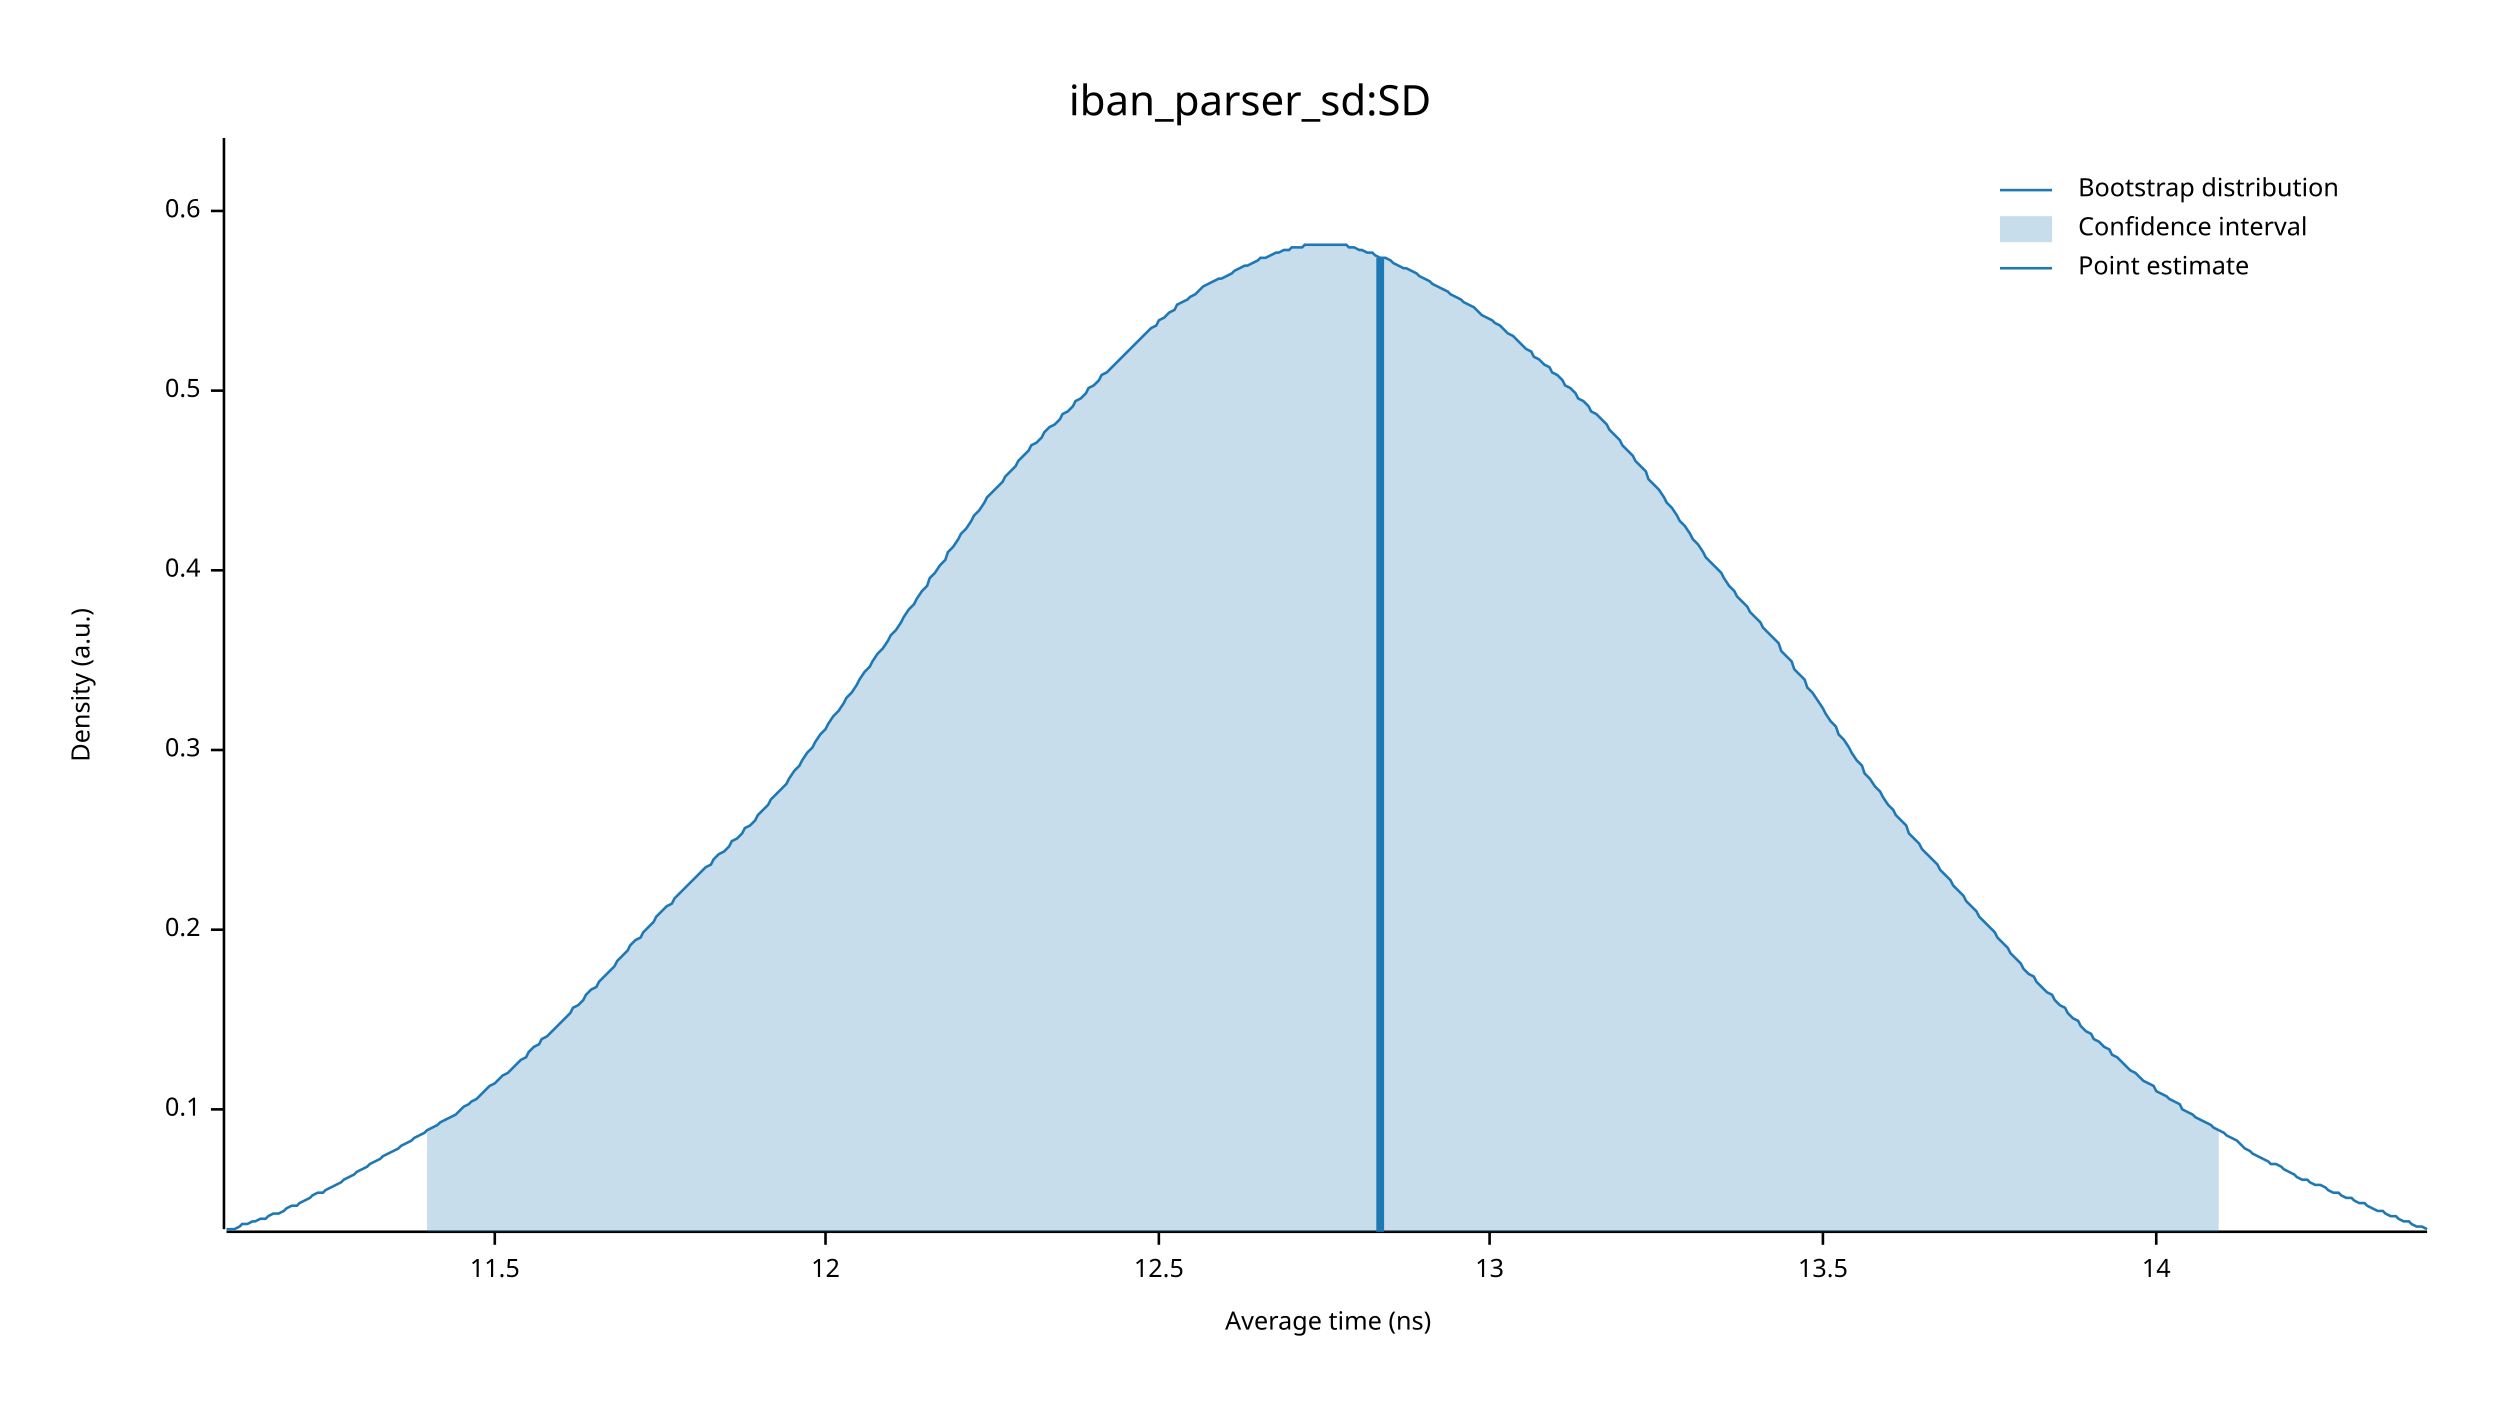
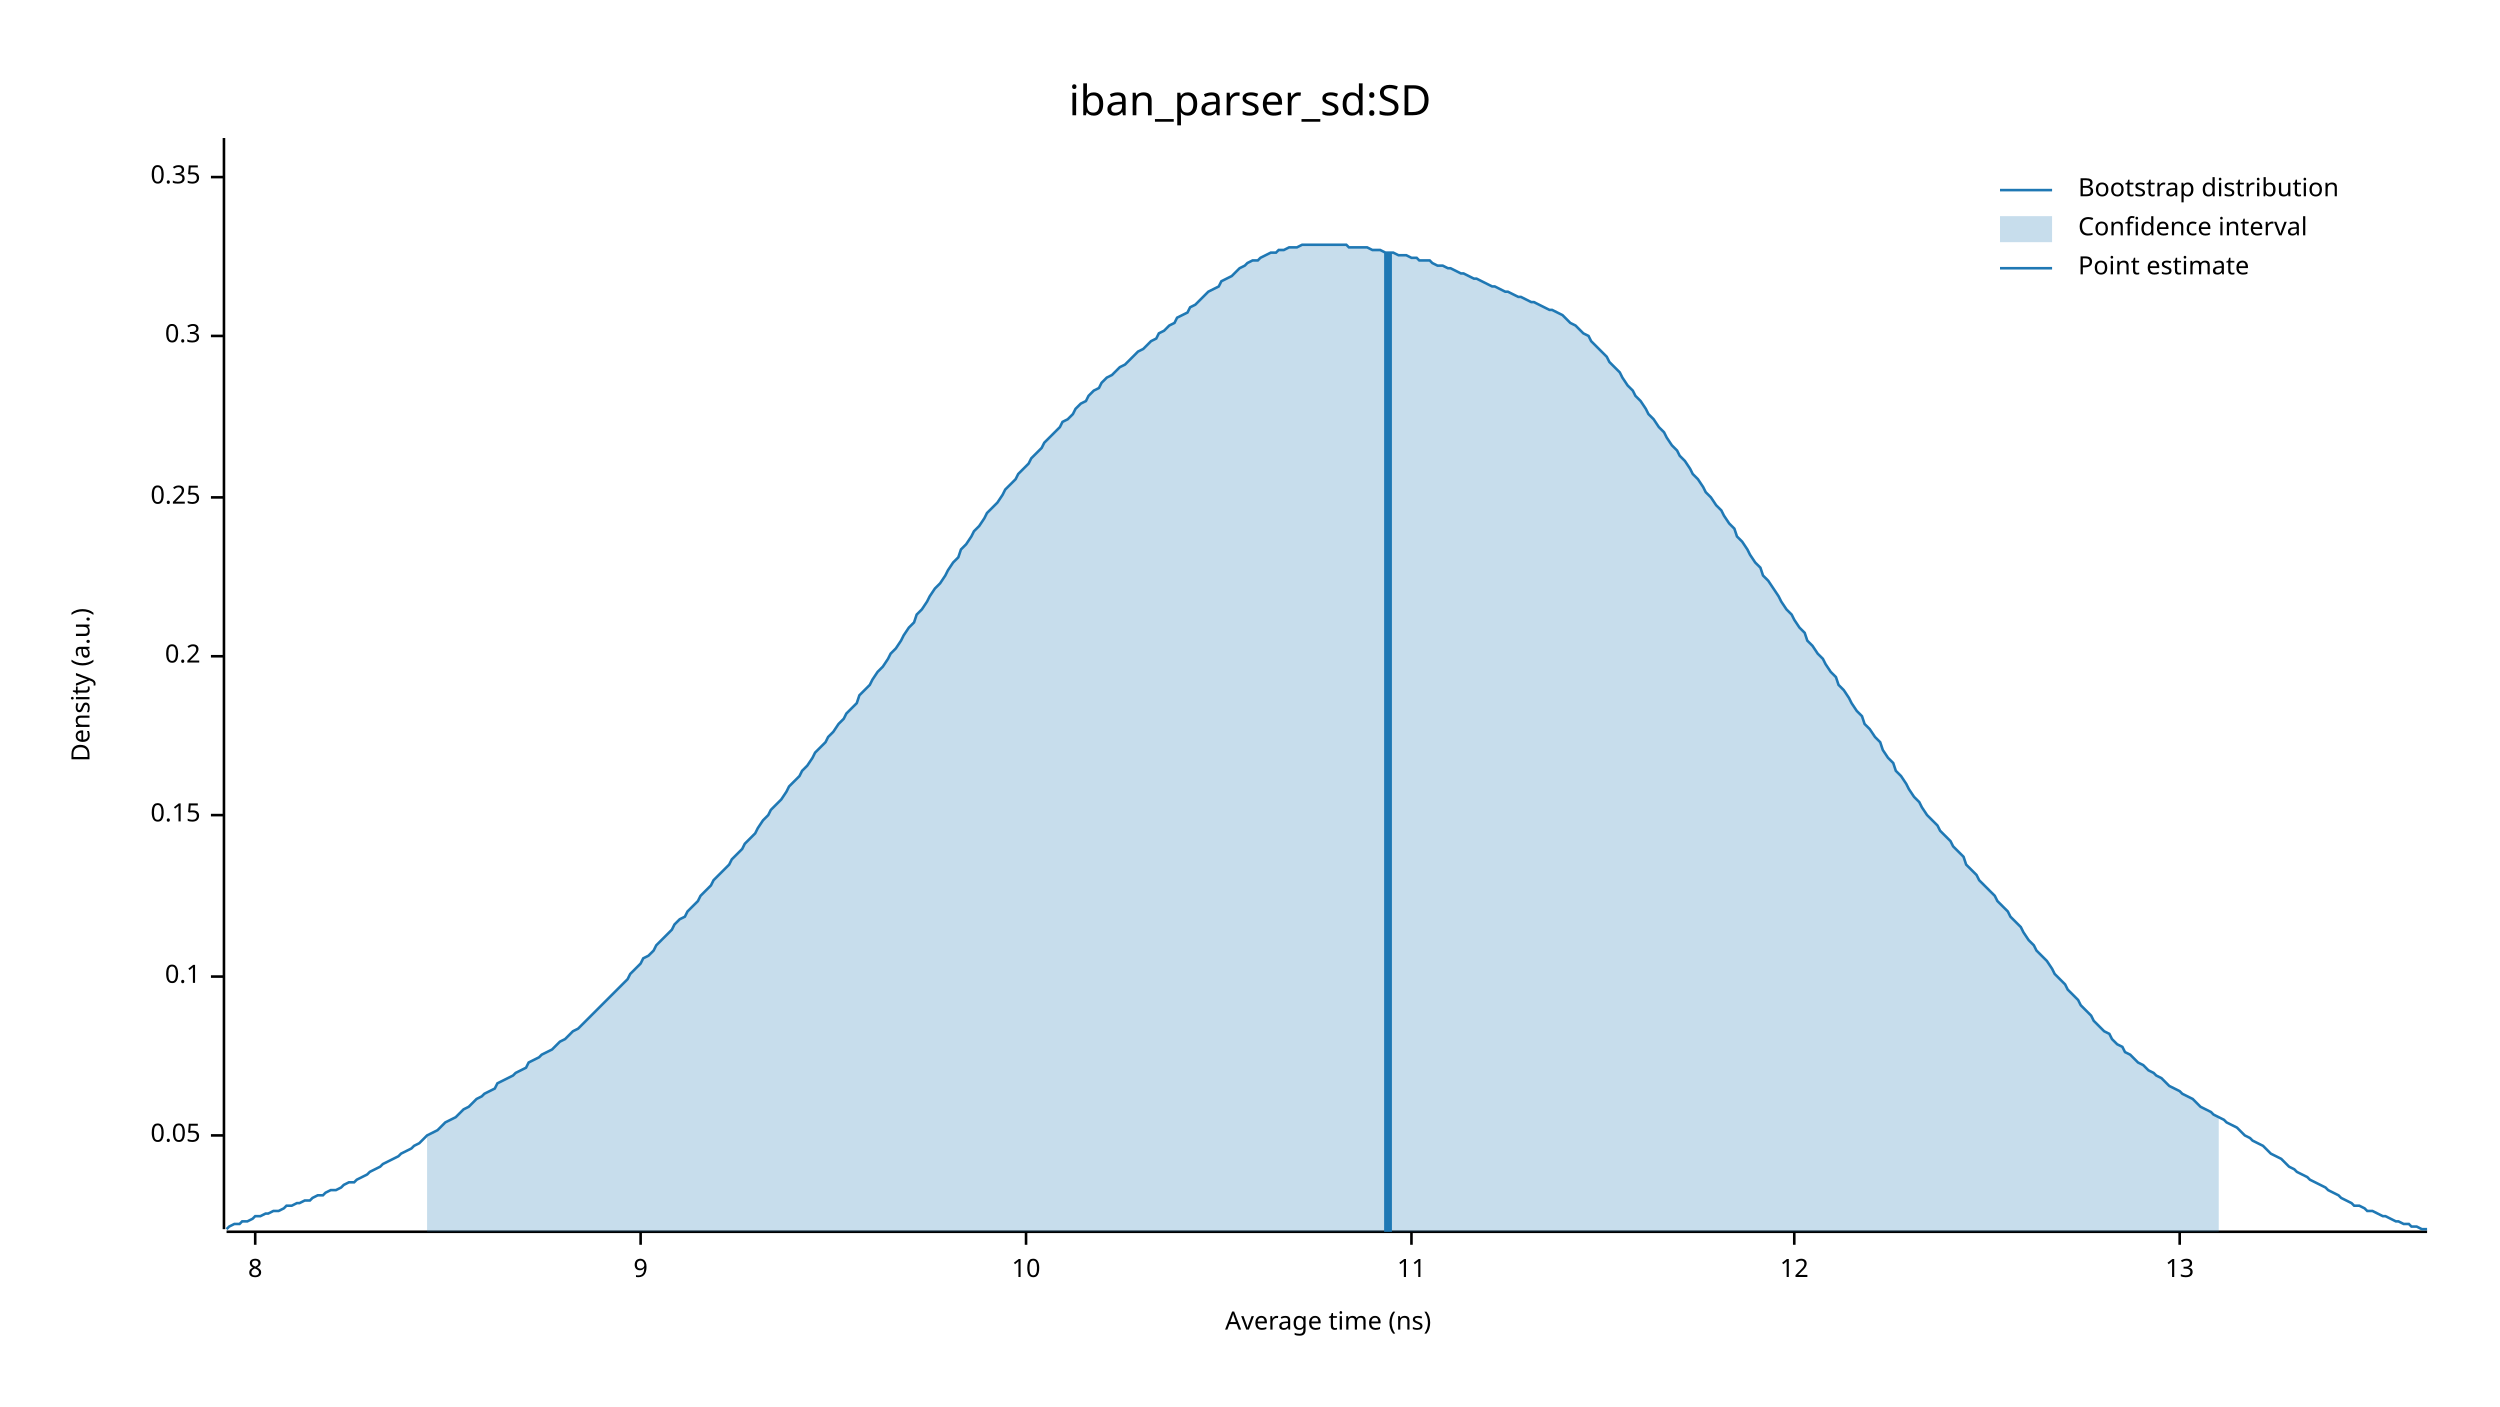
<svg xmlns="http://www.w3.org/2000/svg" width="960" height="540" viewBox="0 0 960 540">
  <text x="480" y="32" dy="0.76em" text-anchor="middle" font-family="sans-serif" font-size="16.129" opacity="1" fill="#000000">
iban_parser_sd:SD
</text>
  <text x="27" y="263" dy="0.76em" text-anchor="middle" font-family="sans-serif" font-size="9.677" opacity="1" fill="#000000" transform="rotate(270, 27, 263)">
Density (a.u.)
</text>
  <text x="510" y="513" dy="-0.5ex" text-anchor="middle" font-family="sans-serif" font-size="9.677" opacity="1" fill="#000000">
Average time (ns)
</text>
  <polyline fill="none" opacity="1" stroke="#000000" stroke-width="1" points="86,53 86,472 " />
-   <text x="77" y="426" dy="0.5ex" text-anchor="end" font-family="sans-serif" font-size="9.677" opacity="1" fill="#000000">
+   <text x="77" y="436" dy="0.5ex" text-anchor="end" font-family="sans-serif" font-size="9.677" opacity="1" fill="#000000">
+ 0.05
+ </text>
+   <polyline fill="none" opacity="1" stroke="#000000" stroke-width="1" points="81,436 86,436 " />
+   <text x="77" y="375" dy="0.5ex" text-anchor="end" font-family="sans-serif" font-size="9.677" opacity="1" fill="#000000">
0.1
</text>
-   <polyline fill="none" opacity="1" stroke="#000000" stroke-width="1" points="81,426 86,426 " />
-   <text x="77" y="357" dy="0.5ex" text-anchor="end" font-family="sans-serif" font-size="9.677" opacity="1" fill="#000000">
+   <polyline fill="none" opacity="1" stroke="#000000" stroke-width="1" points="81,375 86,375 " />
+   <text x="77" y="313" dy="0.5ex" text-anchor="end" font-family="sans-serif" font-size="9.677" opacity="1" fill="#000000">
+ 0.15
+ </text>
+   <polyline fill="none" opacity="1" stroke="#000000" stroke-width="1" points="81,313 86,313 " />
+   <text x="77" y="252" dy="0.5ex" text-anchor="end" font-family="sans-serif" font-size="9.677" opacity="1" fill="#000000">
0.2
</text>
-   <polyline fill="none" opacity="1" stroke="#000000" stroke-width="1" points="81,357 86,357 " />
-   <text x="77" y="288" dy="0.5ex" text-anchor="end" font-family="sans-serif" font-size="9.677" opacity="1" fill="#000000">
+   <polyline fill="none" opacity="1" stroke="#000000" stroke-width="1" points="81,252 86,252 " />
+   <text x="77" y="191" dy="0.5ex" text-anchor="end" font-family="sans-serif" font-size="9.677" opacity="1" fill="#000000">
+ 0.25
+ </text>
+   <polyline fill="none" opacity="1" stroke="#000000" stroke-width="1" points="81,191 86,191 " />
+   <text x="77" y="129" dy="0.5ex" text-anchor="end" font-family="sans-serif" font-size="9.677" opacity="1" fill="#000000">
0.3
</text>
-   <polyline fill="none" opacity="1" stroke="#000000" stroke-width="1" points="81,288 86,288 " />
-   <text x="77" y="219" dy="0.5ex" text-anchor="end" font-family="sans-serif" font-size="9.677" opacity="1" fill="#000000">
- 0.4
+   <polyline fill="none" opacity="1" stroke="#000000" stroke-width="1" points="81,129 86,129 " />
+   <text x="77" y="68" dy="0.5ex" text-anchor="end" font-family="sans-serif" font-size="9.677" opacity="1" fill="#000000">
+ 0.35
</text>
-   <polyline fill="none" opacity="1" stroke="#000000" stroke-width="1" points="81,219 86,219 " />
-   <text x="77" y="150" dy="0.5ex" text-anchor="end" font-family="sans-serif" font-size="9.677" opacity="1" fill="#000000">
- 0.5
+   <polyline fill="none" opacity="1" stroke="#000000" stroke-width="1" points="81,68 86,68 " />
+   <polyline fill="none" opacity="1" stroke="#000000" stroke-width="1" points="87,473 932,473 " />
+   <text x="98" y="483" dy="0.76em" text-anchor="middle" font-family="sans-serif" font-size="9.677" opacity="1" fill="#000000">
+ 8
</text>
-   <polyline fill="none" opacity="1" stroke="#000000" stroke-width="1" points="81,150 86,150 " />
-   <text x="77" y="81" dy="0.5ex" text-anchor="end" font-family="sans-serif" font-size="9.677" opacity="1" fill="#000000">
- 0.6
+   <polyline fill="none" opacity="1" stroke="#000000" stroke-width="1" points="98,473 98,478 " />
+   <text x="246" y="483" dy="0.76em" text-anchor="middle" font-family="sans-serif" font-size="9.677" opacity="1" fill="#000000">
+ 9
</text>
-   <polyline fill="none" opacity="1" stroke="#000000" stroke-width="1" points="81,81 86,81 " />
-   <polyline fill="none" opacity="1" stroke="#000000" stroke-width="1" points="87,473 932,473 " />
-   <text x="190" y="483" dy="0.76em" text-anchor="middle" font-family="sans-serif" font-size="9.677" opacity="1" fill="#000000">
- 11.5
+   <polyline fill="none" opacity="1" stroke="#000000" stroke-width="1" points="246,473 246,478 " />
+   <text x="394" y="483" dy="0.76em" text-anchor="middle" font-family="sans-serif" font-size="9.677" opacity="1" fill="#000000">
+ 10
</text>
-   <polyline fill="none" opacity="1" stroke="#000000" stroke-width="1" points="190,473 190,478 " />
-   <text x="317" y="483" dy="0.76em" text-anchor="middle" font-family="sans-serif" font-size="9.677" opacity="1" fill="#000000">
+   <polyline fill="none" opacity="1" stroke="#000000" stroke-width="1" points="394,473 394,478 " />
+   <text x="542" y="483" dy="0.76em" text-anchor="middle" font-family="sans-serif" font-size="9.677" opacity="1" fill="#000000">
+ 11
+ </text>
+   <polyline fill="none" opacity="1" stroke="#000000" stroke-width="1" points="542,473 542,478 " />
+   <text x="689" y="483" dy="0.76em" text-anchor="middle" font-family="sans-serif" font-size="9.677" opacity="1" fill="#000000">
12
</text>
-   <polyline fill="none" opacity="1" stroke="#000000" stroke-width="1" points="317,473 317,478 " />
-   <text x="445" y="483" dy="0.76em" text-anchor="middle" font-family="sans-serif" font-size="9.677" opacity="1" fill="#000000">
- 12.5
- </text>
-   <polyline fill="none" opacity="1" stroke="#000000" stroke-width="1" points="445,473 445,478 " />
-   <text x="572" y="483" dy="0.76em" text-anchor="middle" font-family="sans-serif" font-size="9.677" opacity="1" fill="#000000">
+   <polyline fill="none" opacity="1" stroke="#000000" stroke-width="1" points="689,473 689,478 " />
+   <text x="837" y="483" dy="0.76em" text-anchor="middle" font-family="sans-serif" font-size="9.677" opacity="1" fill="#000000">
13
</text>
-   <polyline fill="none" opacity="1" stroke="#000000" stroke-width="1" points="572,473 572,478 " />
-   <text x="700" y="483" dy="0.76em" text-anchor="middle" font-family="sans-serif" font-size="9.677" opacity="1" fill="#000000">
- 13.5
- </text>
-   <polyline fill="none" opacity="1" stroke="#000000" stroke-width="1" points="700,473 700,478 " />
-   <text x="828" y="483" dy="0.76em" text-anchor="middle" font-family="sans-serif" font-size="9.677" opacity="1" fill="#000000">
- 14
- </text>
-   <polyline fill="none" opacity="1" stroke="#000000" stroke-width="1" points="828,473 828,478 " />
-   <polyline fill="none" opacity="1" stroke="#1F78B4" stroke-width="1" points="87,472 88,472 90,472 92,471 93,470 95,470 97,469 98,469 100,468 102,468 103,467 105,466 107,466 109,465 110,464 112,463 114,463 115,462 117,461 119,460 120,459 122,458 124,458 125,457 127,456 129,455 131,454 132,453 134,452 136,451 137,450 139,449 141,448 142,447 144,446 146,445 147,444 149,443 151,442 153,441 154,440 156,439 158,438 159,437 161,436 163,435 164,434 166,433 168,432 169,431 171,430 173,429 175,428 176,427 178,425 180,424 181,423 183,422 185,420 186,419 188,417 190,416 191,415 193,413 195,412 197,410 198,409 200,407 202,406 203,404 205,402 207,401 208,399 210,398 212,396 214,394 215,393 217,391 219,389 220,387 222,386 224,384 225,382 227,380 229,379 230,377 232,375 234,373 236,371 237,369 239,367 241,365 242,363 244,361 246,360 247,358 249,356 251,354 252,352 254,350 256,348 258,347 259,345 261,343 263,341 264,340 266,338 268,336 269,335 271,333 273,332 274,330 276,328 278,327 280,325 281,323 283,322 285,320 286,318 288,317 290,315 291,313 293,311 295,309 296,307 298,305 300,303 302,301 303,299 305,296 307,294 308,292 310,289 312,287 313,285 315,282 317,280 318,278 320,275 322,273 324,270 325,268 327,266 329,263 330,261 332,258 334,256 335,254 337,251 339,249 341,246 342,244 344,242 346,239 347,237 349,234 351,232 352,230 354,227 356,225 357,222 359,220 361,217 363,215 364,212 366,210 368,207 369,205 371,203 373,200 374,198 376,196 378,193 379,191 381,189 383,187 385,185 386,183 388,181 390,179 391,177 393,175 395,173 396,171 398,170 400,168 401,166 403,164 405,163 407,161 408,159 410,158 412,156 413,154 415,153 417,151 418,149 420,148 422,146 423,144 425,143 427,141 429,139 430,138 432,136 434,134 435,133 437,131 439,129 440,128 442,126 444,125 445,123 447,122 449,120 451,119 452,117 454,116 456,115 457,114 459,113 461,111 462,110 464,109 466,108 468,107 469,107 471,106 473,105 474,104 476,103 478,102 479,102 481,101 483,100 484,99 486,99 488,98 490,97 491,97 493,96 495,96 496,95 498,95 500,95 501,94 503,94 505,94 506,94 508,94 510,94 512,94 513,94 515,94 517,94 518,95 520,95 522,96 523,96 525,97 527,97 528,98 530,99 532,99 534,100 535,101 537,102 539,103 540,103 542,104 544,105 545,106 547,107 549,108 550,109 552,110 554,111 556,112 557,113 559,114 561,115 562,116 564,117 566,118 567,119 569,121 571,122 573,123 574,124 576,125 578,127 579,128 581,129 583,131 584,132 586,134 588,135 589,137 591,138 593,140 595,141 596,143 598,144 600,146 601,148 603,149 605,151 606,153 608,154 610,156 611,158 613,159 615,161 617,163 618,165 620,167 622,169 623,171 625,173 627,175 628,177 630,179 632,181 633,184 635,186 637,188 639,191 640,193 642,195 644,198 645,200 647,202 649,205 650,207 652,209 654,212 655,214 657,216 659,218 661,220 662,222 664,225 666,227 667,229 669,231 671,233 672,235 674,237 676,239 677,241 679,243 681,245 683,247 684,250 686,252 688,254 689,257 691,259 693,261 694,264 696,266 698,269 700,272 701,274 703,277 705,279 706,282 708,284 710,287 711,289 713,292 715,294 716,297 718,299 720,302 722,304 723,306 725,309 727,311 728,313 730,315 732,317 733,320 735,322 737,324 738,326 740,328 742,330 744,332 745,334 747,336 749,338 750,340 752,342 754,344 755,346 757,348 759,350 760,352 762,354 764,356 766,358 767,360 769,362 771,364 772,366 774,368 776,370 777,372 779,374 781,375 782,377 784,379 786,381 788,382 789,384 791,386 793,387 794,389 796,391 798,392 799,394 801,396 803,397 804,399 806,400 808,402 810,403 811,405 813,406 815,408 816,409 818,411 820,412 821,413 823,415 825,416 827,417 828,419 830,420 832,421 833,422 835,423 837,424 838,426 840,427 842,428 843,429 845,430 847,431 849,432 850,433 852,434 854,435 855,436 857,437 859,438 860,439 862,441 864,442 865,443 867,444 869,445 871,446 872,447 874,447 876,448 877,449 879,450 881,451 882,452 884,453 886,453 887,454 889,455 891,455 893,456 894,457 896,458 898,458 899,459 901,460 903,460 904,461 906,462 908,462 909,463 911,464 913,465 915,465 916,466 918,467 920,467 921,468 923,469 925,469 926,470 928,471 930,471 932,472 " />
-   <polygon opacity="0.25" fill="#1F78B4" points="164,434 166,433 168,432 169,431 171,430 173,429 175,428 176,427 178,425 180,424 181,423 183,422 185,420 186,419 188,417 190,416 191,415 193,413 195,412 197,410 198,409 200,407 202,406 203,404 205,402 207,401 208,399 210,398 212,396 214,394 215,393 217,391 219,389 220,387 222,386 224,384 225,382 227,380 229,379 230,377 232,375 234,373 236,371 237,369 239,367 241,365 242,363 244,361 246,360 247,358 249,356 251,354 252,352 254,350 256,348 258,347 259,345 261,343 263,341 264,340 266,338 268,336 269,335 271,333 273,332 274,330 276,328 278,327 280,325 281,323 283,322 285,320 286,318 288,317 290,315 291,313 293,311 295,309 296,307 298,305 300,303 302,301 303,299 305,296 307,294 308,292 310,289 312,287 313,285 315,282 317,280 318,278 320,275 322,273 324,270 325,268 327,266 329,263 330,261 332,258 334,256 335,254 337,251 339,249 341,246 342,244 344,242 346,239 347,237 349,234 351,232 352,230 354,227 356,225 357,222 359,220 361,217 363,215 364,212 366,210 368,207 369,205 371,203 373,200 374,198 376,196 378,193 379,191 381,189 383,187 385,185 386,183 388,181 390,179 391,177 393,175 395,173 396,171 398,170 400,168 401,166 403,164 405,163 407,161 408,159 410,158 412,156 413,154 415,153 417,151 418,149 420,148 422,146 423,144 425,143 427,141 429,139 430,138 432,136 434,134 435,133 437,131 439,129 440,128 442,126 444,125 445,123 447,122 449,120 451,119 452,117 454,116 456,115 457,114 459,113 461,111 462,110 464,109 466,108 468,107 469,107 471,106 473,105 474,104 476,103 478,102 479,102 481,101 483,100 484,99 486,99 488,98 490,97 491,97 493,96 495,96 496,95 498,95 500,95 501,94 503,94 505,94 506,94 508,94 510,94 512,94 513,94 515,94 517,94 518,95 520,95 522,96 523,96 525,97 527,97 528,98 530,99 532,99 534,100 535,101 537,102 539,103 540,103 542,104 544,105 545,106 547,107 549,108 550,109 552,110 554,111 556,112 557,113 559,114 561,115 562,116 564,117 566,118 567,119 569,121 571,122 573,123 574,124 576,125 578,127 579,128 581,129 583,131 584,132 586,134 588,135 589,137 591,138 593,140 595,141 596,143 598,144 600,146 601,148 603,149 605,151 606,153 608,154 610,156 611,158 613,159 615,161 617,163 618,165 620,167 622,169 623,171 625,173 627,175 628,177 630,179 632,181 633,184 635,186 637,188 639,191 640,193 642,195 644,198 645,200 647,202 649,205 650,207 652,209 654,212 655,214 657,216 659,218 661,220 662,222 664,225 666,227 667,229 669,231 671,233 672,235 674,237 676,239 677,241 679,243 681,245 683,247 684,250 686,252 688,254 689,257 691,259 693,261 694,264 696,266 698,269 700,272 701,274 703,277 705,279 706,282 708,284 710,287 711,289 713,292 715,294 716,297 718,299 720,302 722,304 723,306 725,309 727,311 728,313 730,315 732,317 733,320 735,322 737,324 738,326 740,328 742,330 744,332 745,334 747,336 749,338 750,340 752,342 754,344 755,346 757,348 759,350 760,352 762,354 764,356 766,358 767,360 769,362 771,364 772,366 774,368 776,370 777,372 779,374 781,375 782,377 784,379 786,381 788,382 789,384 791,386 793,387 794,389 796,391 798,392 799,394 801,396 803,397 804,399 806,400 808,402 810,403 811,405 813,406 815,408 816,409 818,411 820,412 821,413 823,415 825,416 827,417 828,419 830,420 832,421 833,422 835,423 837,424 838,426 840,427 842,428 843,429 845,430 847,431 849,432 850,433 852,434 852,473 164,473 " />
-   <polyline fill="none" opacity="1" stroke="#1F78B4" stroke-width="3" points="530,473 530,99 " />
+   <polyline fill="none" opacity="1" stroke="#000000" stroke-width="1" points="837,473 837,478 " />
+   <polyline fill="none" opacity="1" stroke="#1F78B4" stroke-width="1" points="87,472 88,471 90,470 92,470 93,469 95,469 97,468 98,467 100,467 102,466 103,466 105,465 107,465 109,464 110,463 112,463 114,462 115,462 117,461 119,461 120,460 122,459 124,459 125,458 127,457 129,457 131,456 132,455 134,454 136,454 137,453 139,452 141,451 142,450 144,449 146,448 147,447 149,446 151,445 153,444 154,443 156,442 158,441 159,440 161,439 163,437 164,436 166,435 168,434 169,433 171,431 173,430 175,429 176,428 178,426 180,425 181,424 183,422 185,421 186,420 188,419 190,418 191,416 193,415 195,414 197,413 198,412 200,411 202,410 203,408 205,407 207,406 208,405 210,404 212,403 214,401 215,400 217,399 219,397 220,396 222,395 224,393 225,392 227,390 229,388 230,387 232,385 234,383 236,381 237,380 239,378 241,376 242,374 244,372 246,370 247,368 249,367 251,365 252,363 254,361 256,359 258,357 259,355 261,353 263,352 264,350 266,348 268,346 269,344 271,342 273,340 274,338 276,336 278,334 280,332 281,330 283,328 285,326 286,324 288,322 290,320 291,318 293,315 295,313 296,311 298,309 300,307 302,304 303,302 305,300 307,298 308,296 310,294 312,291 313,289 315,287 317,285 318,283 320,281 322,278 324,276 325,274 327,272 329,270 330,267 332,265 334,263 335,261 337,258 339,256 341,253 342,251 344,249 346,246 347,244 349,241 351,239 352,236 354,234 356,231 357,229 359,226 361,224 363,221 364,219 366,216 368,214 369,211 371,209 373,206 374,204 376,202 378,199 379,197 381,195 383,193 385,190 386,188 388,186 390,184 391,182 393,180 395,178 396,176 398,174 400,172 401,170 403,168 405,166 407,164 408,162 410,161 412,159 413,157 415,155 417,154 418,152 420,150 422,149 423,147 425,145 427,144 429,142 430,141 432,140 434,138 435,137 437,135 439,134 440,133 442,131 444,130 445,128 447,127 449,125 451,124 452,122 454,121 456,120 457,118 459,117 461,115 462,114 464,112 466,111 468,110 469,108 471,107 473,106 474,105 476,103 478,102 479,101 481,100 483,100 484,99 486,98 488,97 490,97 491,96 493,96 495,95 496,95 498,95 500,94 501,94 503,94 505,94 506,94 508,94 510,94 512,94 513,94 515,94 517,94 518,95 520,95 522,95 523,95 525,95 527,96 528,96 530,96 532,97 534,97 535,97 537,98 539,98 540,98 542,99 544,99 545,100 547,100 549,100 550,101 552,102 554,102 556,103 557,103 559,104 561,105 562,105 564,106 566,107 567,107 569,108 571,109 573,110 574,110 576,111 578,112 579,112 581,113 583,114 584,114 586,115 588,116 589,116 591,117 593,118 595,119 596,119 598,120 600,121 601,122 603,124 605,125 606,126 608,128 610,129 611,131 613,133 615,135 617,137 618,139 620,141 622,143 623,145 625,148 627,150 628,152 630,154 632,157 633,159 635,161 637,164 639,166 640,168 642,171 644,173 645,175 647,177 649,180 650,182 652,184 654,187 655,189 657,191 659,194 661,196 662,198 664,201 666,203 667,206 669,208 671,211 672,213 674,216 676,218 677,221 679,223 681,226 683,229 684,231 686,234 688,236 689,238 691,241 693,243 694,246 696,248 698,251 700,253 701,255 703,258 705,260 706,263 708,265 710,268 711,270 713,273 715,275 716,278 718,280 720,283 722,285 723,288 725,291 727,293 728,296 730,298 732,301 733,303 735,306 737,308 738,310 740,313 742,315 744,317 745,319 747,321 749,323 750,325 752,327 754,329 755,332 757,334 759,336 760,338 762,340 764,342 766,344 767,346 769,348 771,350 772,352 774,354 776,356 777,358 779,361 781,363 782,365 784,367 786,369 788,372 789,374 791,376 793,378 794,380 796,382 798,384 799,386 801,388 803,390 804,392 806,394 808,396 810,397 811,399 813,401 815,402 816,404 818,405 820,407 821,408 823,409 825,411 827,412 828,413 830,414 832,416 833,417 835,418 837,419 838,420 840,421 842,422 843,423 845,425 847,426 849,427 850,428 852,429 854,430 855,431 857,432 859,433 860,434 862,436 864,437 865,438 867,439 869,440 871,442 872,443 874,444 876,445 877,446 879,448 881,449 882,450 884,451 886,452 887,453 889,454 891,455 893,456 894,457 896,458 898,459 899,460 901,461 903,462 904,463 906,463 908,464 909,465 911,465 913,466 915,467 916,467 918,468 920,469 921,469 923,470 925,470 926,471 928,471 930,472 932,472 " />
+   <polygon opacity="0.25" fill="#1F78B4" points="164,436 166,435 168,434 169,433 171,431 173,430 175,429 176,428 178,426 180,425 181,424 183,422 185,421 186,420 188,419 190,418 191,416 193,415 195,414 197,413 198,412 200,411 202,410 203,408 205,407 207,406 208,405 210,404 212,403 214,401 215,400 217,399 219,397 220,396 222,395 224,393 225,392 227,390 229,388 230,387 232,385 234,383 236,381 237,380 239,378 241,376 242,374 244,372 246,370 247,368 249,367 251,365 252,363 254,361 256,359 258,357 259,355 261,353 263,352 264,350 266,348 268,346 269,344 271,342 273,340 274,338 276,336 278,334 280,332 281,330 283,328 285,326 286,324 288,322 290,320 291,318 293,315 295,313 296,311 298,309 300,307 302,304 303,302 305,300 307,298 308,296 310,294 312,291 313,289 315,287 317,285 318,283 320,281 322,278 324,276 325,274 327,272 329,270 330,267 332,265 334,263 335,261 337,258 339,256 341,253 342,251 344,249 346,246 347,244 349,241 351,239 352,236 354,234 356,231 357,229 359,226 361,224 363,221 364,219 366,216 368,214 369,211 371,209 373,206 374,204 376,202 378,199 379,197 381,195 383,193 385,190 386,188 388,186 390,184 391,182 393,180 395,178 396,176 398,174 400,172 401,170 403,168 405,166 407,164 408,162 410,161 412,159 413,157 415,155 417,154 418,152 420,150 422,149 423,147 425,145 427,144 429,142 430,141 432,140 434,138 435,137 437,135 439,134 440,133 442,131 444,130 445,128 447,127 449,125 451,124 452,122 454,121 456,120 457,118 459,117 461,115 462,114 464,112 466,111 468,110 469,108 471,107 473,106 474,105 476,103 478,102 479,101 481,100 483,100 484,99 486,98 488,97 490,97 491,96 493,96 495,95 496,95 498,95 500,94 501,94 503,94 505,94 506,94 508,94 510,94 512,94 513,94 515,94 517,94 518,95 520,95 522,95 523,95 525,95 527,96 528,96 530,96 532,97 534,97 535,97 537,98 539,98 540,98 542,99 544,99 545,100 547,100 549,100 550,101 552,102 554,102 556,103 557,103 559,104 561,105 562,105 564,106 566,107 567,107 569,108 571,109 573,110 574,110 576,111 578,112 579,112 581,113 583,114 584,114 586,115 588,116 589,116 591,117 593,118 595,119 596,119 598,120 600,121 601,122 603,124 605,125 606,126 608,128 610,129 611,131 613,133 615,135 617,137 618,139 620,141 622,143 623,145 625,148 627,150 628,152 630,154 632,157 633,159 635,161 637,164 639,166 640,168 642,171 644,173 645,175 647,177 649,180 650,182 652,184 654,187 655,189 657,191 659,194 661,196 662,198 664,201 666,203 667,206 669,208 671,211 672,213 674,216 676,218 677,221 679,223 681,226 683,229 684,231 686,234 688,236 689,238 691,241 693,243 694,246 696,248 698,251 700,253 701,255 703,258 705,260 706,263 708,265 710,268 711,270 713,273 715,275 716,278 718,280 720,283 722,285 723,288 725,291 727,293 728,296 730,298 732,301 733,303 735,306 737,308 738,310 740,313 742,315 744,317 745,319 747,321 749,323 750,325 752,327 754,329 755,332 757,334 759,336 760,338 762,340 764,342 766,344 767,346 769,348 771,350 772,352 774,354 776,356 777,358 779,361 781,363 782,365 784,367 786,369 788,372 789,374 791,376 793,378 794,380 796,382 798,384 799,386 801,388 803,390 804,392 806,394 808,396 810,397 811,399 813,401 815,402 816,404 818,405 820,407 821,408 823,409 825,411 827,412 828,413 830,414 832,416 833,417 835,418 837,419 838,420 840,421 842,422 843,423 845,425 847,426 849,427 850,428 852,429 852,473 164,473 " />
+   <polyline fill="none" opacity="1" stroke="#1F78B4" stroke-width="3" points="533,473 533,97 " />
  <text x="798" y="68" dy="0.76em" text-anchor="start" font-family="sans-serif" font-size="9.677" opacity="1" fill="#000000">
Bootstrap distribution
</text>
  <text x="798" y="83" dy="0.76em" text-anchor="start" font-family="sans-serif" font-size="9.677" opacity="1" fill="#000000">
Confidence interval
</text>
  <text x="798" y="98" dy="0.76em" text-anchor="start" font-family="sans-serif" font-size="9.677" opacity="1" fill="#000000">
Point estimate
</text>
  <polyline fill="none" opacity="1" stroke="#1F78B4" stroke-width="1" points="768,73 788,73 " />
  <rect x="768" y="83" width="20" height="10" opacity="0.25" fill="#1F78B4" stroke="none" />
  <polyline fill="none" opacity="1" stroke="#1F78B4" stroke-width="1" points="768,103 788,103 " />
</svg>
